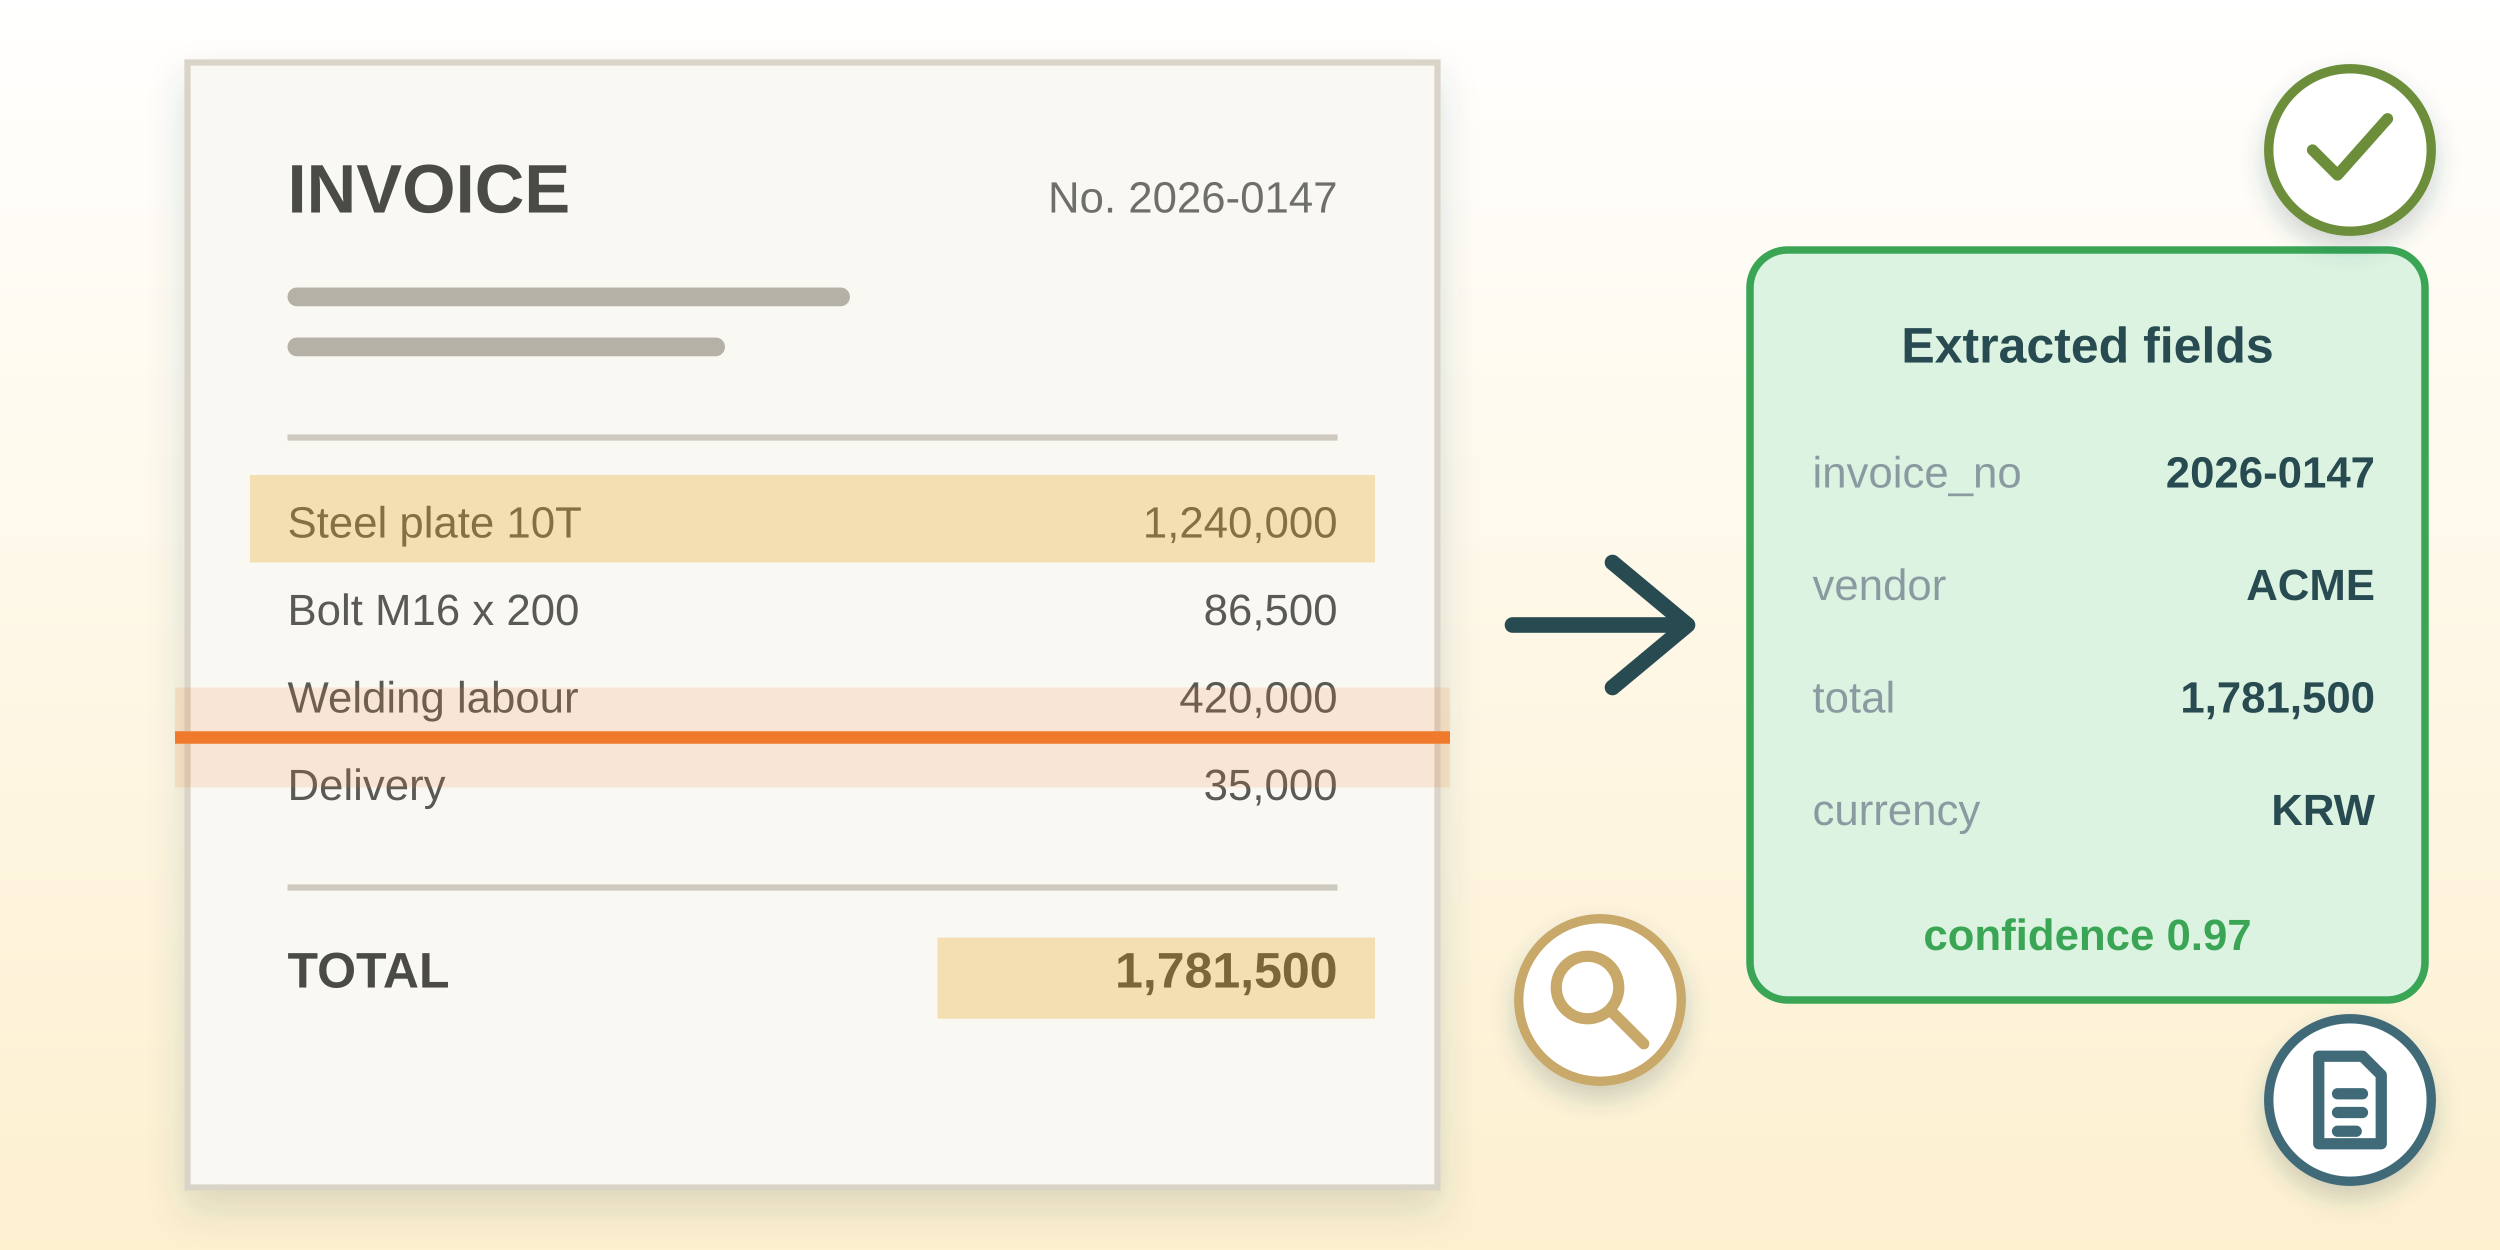
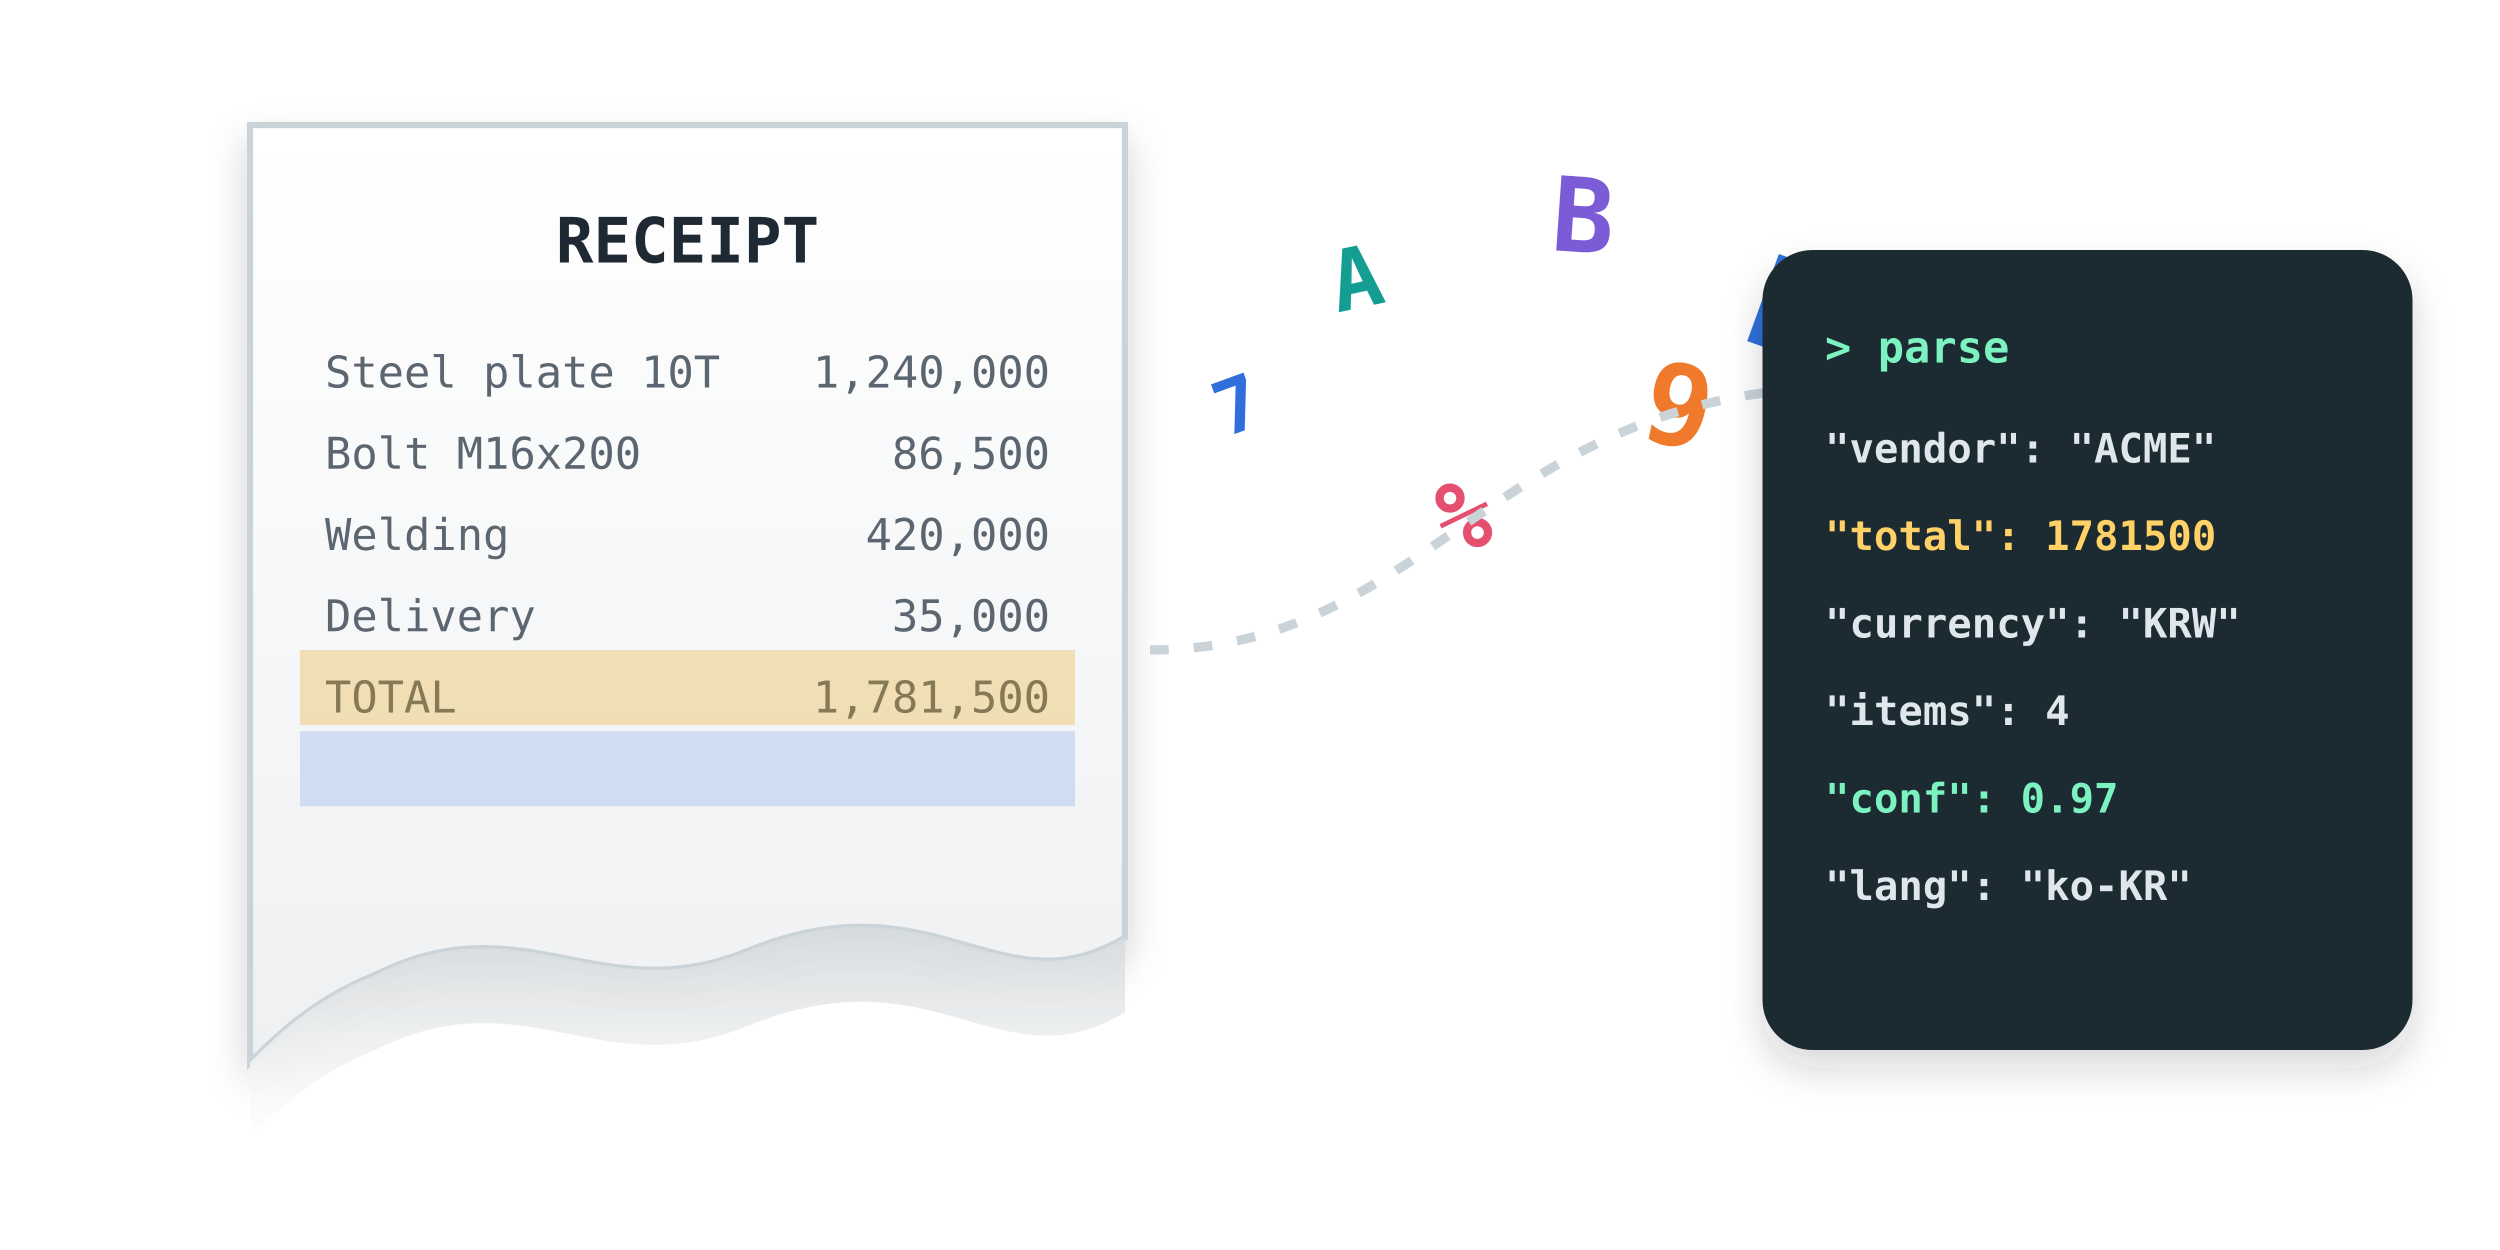
- <svg xmlns="http://www.w3.org/2000/svg" viewBox="0 0 400 200" font-family="Manrope, Arial, sans-serif" role="img" aria-label="Scanned invoice with OCR-recognised fields">
-   <rect width="400" height="200" fill="url(#ground)" />
+ <svg xmlns="http://www.w3.org/2000/svg" viewBox="0 0 400 200" font-family="Manrope, Arial, sans-serif" role="img" aria-label="Receipt with characters lifting off into recognised text">
  <defs>
-     <linearGradient id="ground" x1="0" y1="0" x2="0" y2="1">
+     <filter id="sh" x="-10%" y="-10%" width="130%" height="140%">
+       <feDropShadow dx="0" dy="3" stdDeviation="3" flood-color="#1f2933" flood-opacity="0.18" />
+     </filter>
+     <linearGradient id="rc" x1="0" y1="0" x2="0" y2="1">
      <stop offset="0" stop-color="#ffffff" />
-       <stop offset="1" stop-color="#fdf0cf" />
+       <stop offset="1" stop-color="#eef0f2" />
    </linearGradient>
-     <filter id="sh" x="-10%" y="-10%" width="130%" height="140%">
-       <feDropShadow dx="0" dy="3" stdDeviation="3" flood-color="#284b52" flood-opacity="0.16" />
-     </filter>
-     <filter id="bs" x="-30%" y="-30%" width="160%" height="160%">
-       <feDropShadow dx="0" dy="2" stdDeviation="2" flood-color="#284b52" flood-opacity="0.22" />
-     </filter>
+     <linearGradient id="curl" x1="0" y1="0" x2="0" y2="1">
+       <stop offset="0" stop-color="#d6dadd" />
+       <stop offset="1" stop-color="#ffffff" />
+     </linearGradient>
  </defs>
-   <rect x="30" y="10" width="200" height="180" fill="#faf8f3" stroke="#d9d4c7" filter="url(#sh)" />
-   <text x="46" y="34" font-size="11" font-weight="800" fill="#4b4b46" text-anchor="start">INVOICE</text>
-   <text x="214" y="34" font-size="7" font-weight="500" fill="#6f6f6a" text-anchor="end">No. 2026-0147</text>
-   <rect x="46" y="46" width="90" height="3" rx="1.5" fill="#b5b1a6" />
-   <rect x="46" y="54" width="70" height="3" rx="1.5" fill="#b5b1a6" />
-   <path d="M46 70 H214" stroke="#cfcac0" />
-   <text x="46" y="86" font-size="7" font-weight="500" fill="#5a5a55" text-anchor="start">Steel plate 10T</text>
-   <text x="214" y="86" font-size="7" font-weight="500" fill="#5a5a55" text-anchor="end">1,240,000</text>
-   <text x="46" y="100" font-size="7" font-weight="500" fill="#5a5a55" text-anchor="start">Bolt M16 x 200</text>
-   <text x="214" y="100" font-size="7" font-weight="500" fill="#5a5a55" text-anchor="end">86,500</text>
-   <text x="46" y="114" font-size="7" font-weight="500" fill="#5a5a55" text-anchor="start">Welding labour</text>
-   <text x="214" y="114" font-size="7" font-weight="500" fill="#5a5a55" text-anchor="end">420,000</text>
-   <text x="46" y="128" font-size="7" font-weight="500" fill="#5a5a55" text-anchor="start">Delivery</text>
-   <text x="214" y="128" font-size="7" font-weight="500" fill="#5a5a55" text-anchor="end">35,000</text>
-   <path d="M46 142 H214" stroke="#cfcac0" />
-   <text x="46" y="158" font-size="8" font-weight="800" fill="#4b4b46" text-anchor="start">TOTAL</text>
-   <text x="214" y="158" font-size="8" font-weight="800" fill="#4b4b46" text-anchor="end">1,781,500</text>
-   <rect x="40" y="76" width="180" height="14" fill="#e8a317" opacity="0.3" />
-   <rect x="150" y="150" width="70" height="13" fill="#e8a317" opacity="0.3" />
-   <path d="M28 118 H232" stroke="#ef7a2b" stroke-width="2" />
-   <rect x="28" y="110" width="204" height="16" fill="#ef7a2b" opacity="0.15" />
-   <path d="M242 100 H268 M258 90 L270 100 L258 110" fill="none" stroke="#284b52" stroke-width="2.5" stroke-linecap="round" stroke-linejoin="round" />
-   <rect x="280" y="40" width="108" height="120" rx="6" fill="#dcf3e1" stroke="#3aa655" stroke-width="1.2" />
-   <text x="334" y="58" font-size="8" font-weight="700" fill="#284b52" text-anchor="middle">Extracted fields</text>
-   <text x="290" y="78" font-size="7" font-weight="500" fill="#8a9aa0" text-anchor="start">invoice_no</text>
-   <text x="380" y="78" font-size="7" font-weight="700" fill="#284b52" text-anchor="end">2026-0147</text>
-   <text x="290" y="96" font-size="7" font-weight="500" fill="#8a9aa0" text-anchor="start">vendor</text>
-   <text x="380" y="96" font-size="7" font-weight="700" fill="#284b52" text-anchor="end">ACME</text>
-   <text x="290" y="114" font-size="7" font-weight="500" fill="#8a9aa0" text-anchor="start">total</text>
-   <text x="380" y="114" font-size="7" font-weight="700" fill="#284b52" text-anchor="end">1,781,500</text>
-   <text x="290" y="132" font-size="7" font-weight="500" fill="#8a9aa0" text-anchor="start">currency</text>
-   <text x="380" y="132" font-size="7" font-weight="700" fill="#284b52" text-anchor="end">KRW</text>
-   <text x="334" y="152" font-size="7" font-weight="700" fill="#3aa655" text-anchor="middle">confidence 0.97</text>
-   <g transform="translate(256 160)" filter="url(#bs)">
-     <circle r="13" fill="#ffffff" stroke="#c8a96b" stroke-width="1.5" />
-     <g fill="none" stroke="#c8a96b" stroke-width="1.8" stroke-linecap="round" stroke-linejoin="round" color="#c8a96b">
-       <circle cx="-2" cy="-2" r="5" />
-       <path d="M2 2 L7 7" />
-     </g>
-   </g>
-   <g transform="translate(376 24)" filter="url(#bs)">
-     <circle r="13" fill="#ffffff" stroke="#6c8e3a" stroke-width="1.5" />
-     <g fill="none" stroke="#6c8e3a" stroke-width="1.8" stroke-linecap="round" stroke-linejoin="round" color="#6c8e3a">
-       <path d="M-6 0 L-2 4 L6 -5" />
-     </g>
-   </g>
-   <g transform="translate(376 176)" filter="url(#bs)">
-     <circle r="13" fill="#ffffff" stroke="#3f6b78" stroke-width="1.5" />
-     <g fill="none" stroke="#3f6b78" stroke-width="1.8" stroke-linecap="round" stroke-linejoin="round" color="#3f6b78">
-       <path d="M-5 -7 H2 L5 -4 V7 H-5 Z" />
-       <path d="M-2 -1 H2 M-2 2 H2 M-2 5 H1" />
-     </g>
-   </g>
+   <rect width="400" height="200" fill="#ffffff" />
+   <path d="M40 20 H180 V150 C160 162 150 140 120 152 C96 162 84 144 60 156 C50 160 44 166 40 170 Z" fill="url(#rc)" stroke="#c9d3d8" filter="url(#sh)" />
+   <path d="M40 170 C44 166 50 160 60 156 C84 144 96 162 120 152 C150 140 160 162 180 150 V162 C160 174 150 152 120 164 C96 174 84 156 60 168 C50 172 44 178 40 182 Z" fill="url(#curl)" opacity="0.9" />
+   <text x="110" y="42" font-size="10" font-weight="800" fill="#1f2933" text-anchor="middle" font-family="Consolas, monospace">RECEIPT</text>
+   <text x="52" y="62" font-size="7" font-weight="500" fill="#5b6670" text-anchor="start" font-family="Consolas, monospace">Steel plate 10T</text>
+   <text x="168" y="62" font-size="7" font-weight="500" fill="#5b6670" text-anchor="end" font-family="Consolas, monospace">1,240,000</text>
+   <text x="52" y="75" font-size="7" font-weight="500" fill="#5b6670" text-anchor="start" font-family="Consolas, monospace">Bolt M16x200</text>
+   <text x="168" y="75" font-size="7" font-weight="500" fill="#5b6670" text-anchor="end" font-family="Consolas, monospace">86,500</text>
+   <text x="52" y="88" font-size="7" font-weight="500" fill="#5b6670" text-anchor="start" font-family="Consolas, monospace">Welding</text>
+   <text x="168" y="88" font-size="7" font-weight="500" fill="#5b6670" text-anchor="end" font-family="Consolas, monospace">420,000</text>
+   <text x="52" y="101" font-size="7" font-weight="500" fill="#5b6670" text-anchor="start" font-family="Consolas, monospace">Delivery</text>
+   <text x="168" y="101" font-size="7" font-weight="500" fill="#5b6670" text-anchor="end" font-family="Consolas, monospace">35,000</text>
+   <text x="52" y="114" font-size="7" font-weight="500" fill="#5b6670" text-anchor="start" font-family="Consolas, monospace">TOTAL</text>
+   <text x="168" y="114" font-size="7" font-weight="500" fill="#5b6670" text-anchor="end" font-family="Consolas, monospace">1,781,500</text>
+   <rect x="48" y="104" width="124" height="12" fill="#e8a317" opacity="0.3" />
+   <rect x="48" y="117" width="124" height="12" fill="#2f6fdb" opacity="0.18" />
+   <text x="196" y="70" font-size="12.0" font-weight="800" fill="#2f6fdb" transform="rotate(-20 196 70)" font-family="Consolas, monospace">7</text>
+   <text x="214" y="50" font-size="13.5" font-weight="800" fill="#149e93" transform="rotate(-12 214 50)" font-family="Consolas, monospace">A</text>
+   <text x="230" y="88" font-size="15.0" font-weight="800" fill="#e4506e" transform="rotate(-4 230 88)" font-family="Consolas, monospace">%</text>
+   <text x="248" y="40" font-size="16.5" font-weight="800" fill="#7c5cd6" transform="rotate(4 248 40)" font-family="Consolas, monospace">B</text>
+   <text x="262" y="70" font-size="18.0" font-weight="800" fill="#ef7a2b" transform="rotate(12 262 70)" font-family="Consolas, monospace">9</text>
+   <text x="278" y="54" font-size="19.5" font-weight="800" fill="#2f6fdb" transform="rotate(20 278 54)" font-family="Consolas, monospace">k</text>
+   <path d="M184 104 C230 104 240 60 300 62" fill="none" stroke="#c9d3d8" stroke-width="1.5" stroke-dasharray="3 4" />
+   <rect x="282" y="40" width="104" height="128" rx="8" fill="#1f2933" filter="url(#sh)" />
+   <text x="292" y="58" font-size="7" font-weight="700" fill="#7CF2C0" text-anchor="start" font-family="Consolas, monospace">&gt; parse</text>
+   <text x="292" y="74" font-size="6.5" font-weight="600" fill="#dfe7ec" text-anchor="start" font-family="Consolas, monospace">"vendor": "ACME"</text>
+   <text x="292" y="88" font-size="6.5" font-weight="600" fill="#ffd166" text-anchor="start" font-family="Consolas, monospace">"total": 1781500</text>
+   <text x="292" y="102" font-size="6.5" font-weight="600" fill="#dfe7ec" text-anchor="start" font-family="Consolas, monospace">"currency": "KRW"</text>
+   <text x="292" y="116" font-size="6.5" font-weight="600" fill="#dfe7ec" text-anchor="start" font-family="Consolas, monospace">"items": 4</text>
+   <text x="292" y="130" font-size="6.5" font-weight="600" fill="#7CF2C0" text-anchor="start" font-family="Consolas, monospace">"conf": 0.97</text>
+   <text x="292" y="144" font-size="6.5" font-weight="600" fill="#dfe7ec" text-anchor="start" font-family="Consolas, monospace">"lang": "ko-KR"</text>
</svg>
